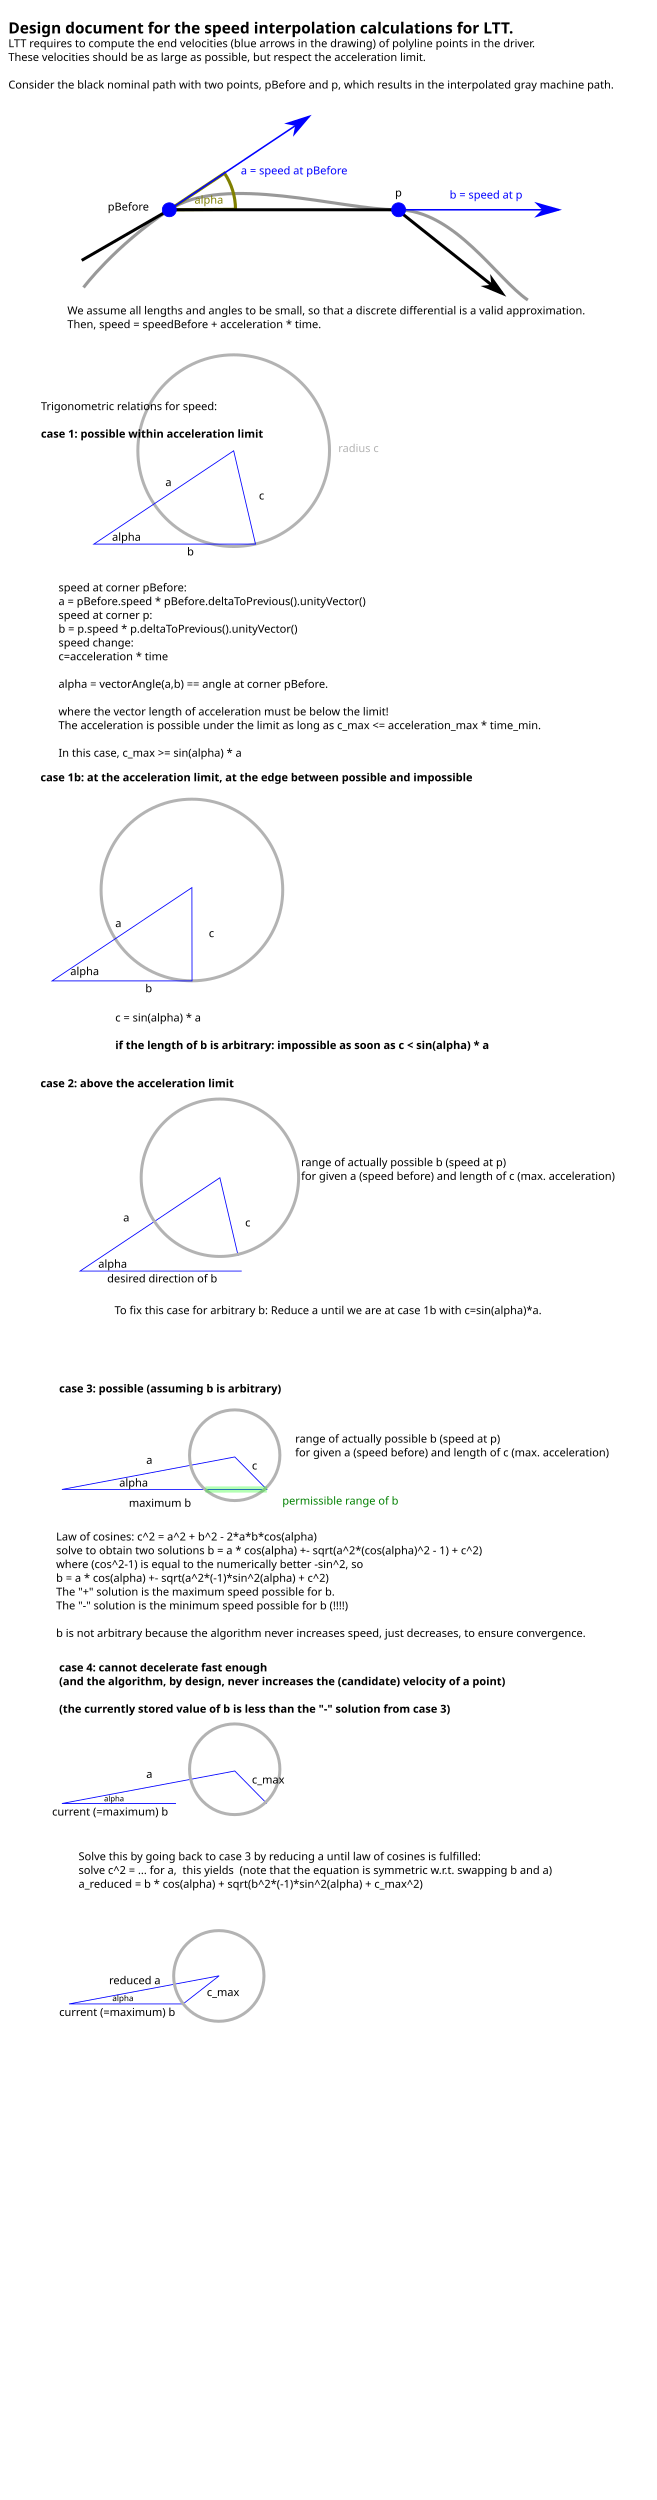
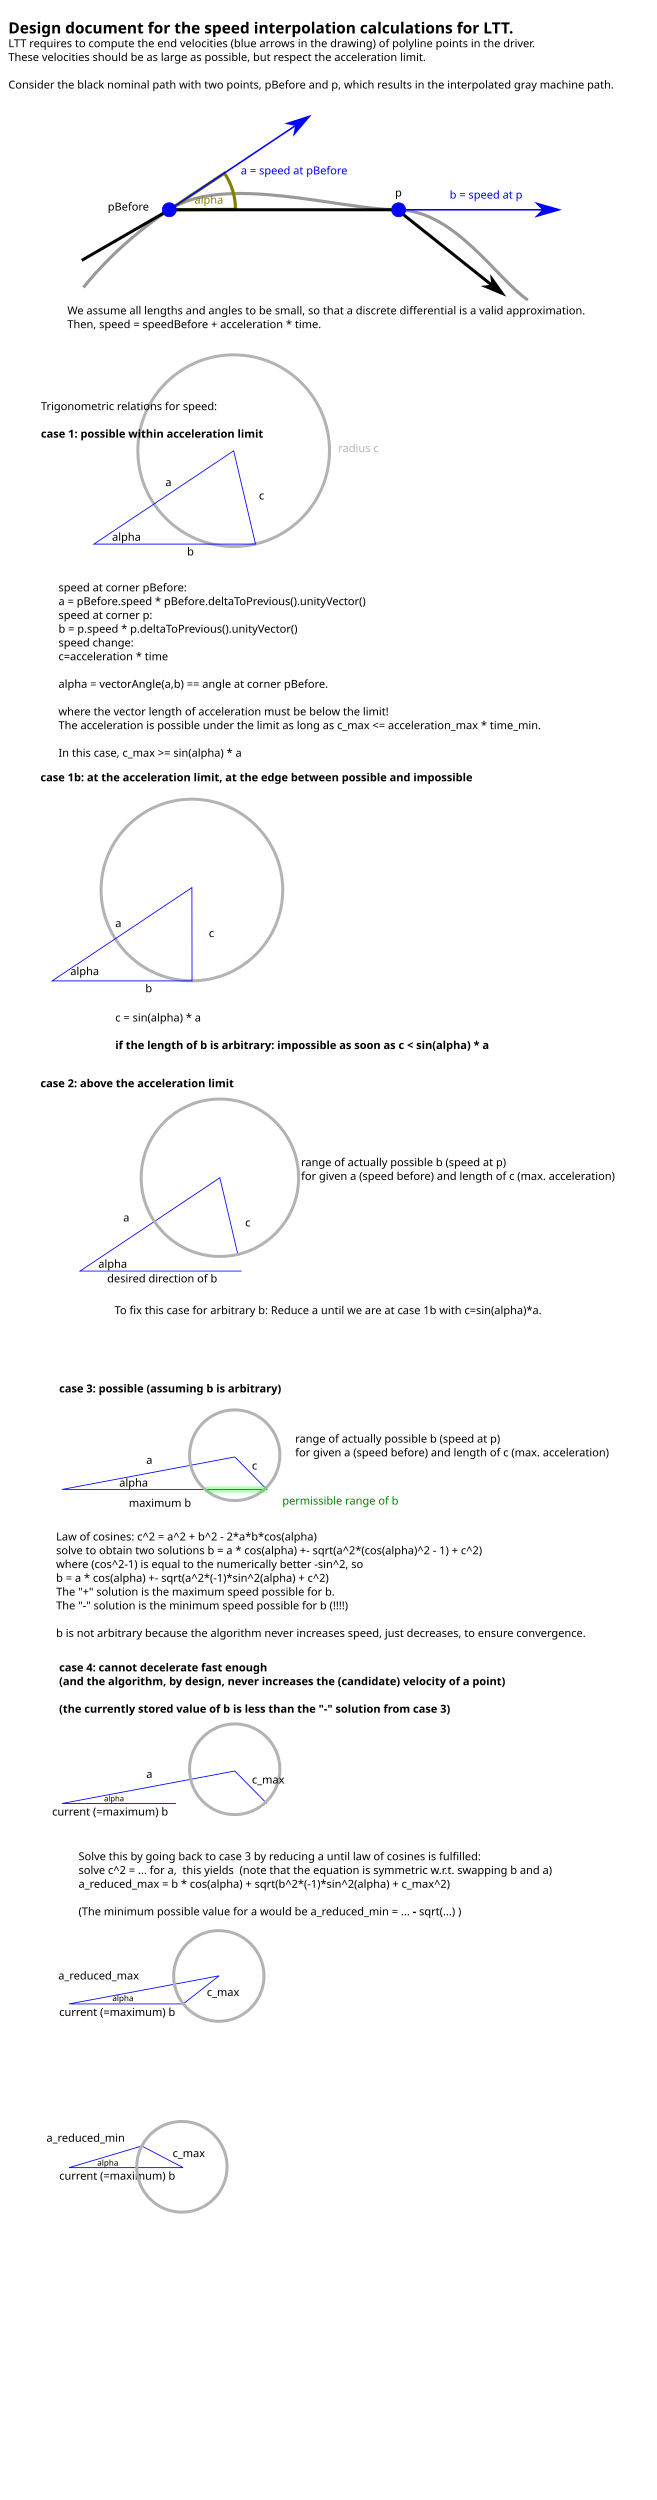
<svg xmlns="http://www.w3.org/2000/svg" width="210mm" height="800mm" viewBox="0 0 210 800" version="1.1" id="svg1379">
  <defs id="defs1373">
    <marker orient="auto" refY="0" refX="0" id="Arrow1Mend" style="overflow:visible">
      <path id="path2102" d="M 0,0 5,-5 -12.5,0 5,5 Z" style="fill:#000000;fill-opacity:1;fill-rule:evenodd;stroke:#000000;stroke-width:1pt;stroke-opacity:1" transform="matrix(-0.4,0,0,-0.4,-4,0)" />
    </marker>
    <marker orient="auto" refY="0" refX="0" id="marker2438" style="overflow:visible">
      <path id="path2436" d="M 0,0 5,-5 -12.5,0 5,5 Z" style="fill:#000000;fill-opacity:1;fill-rule:evenodd;stroke:#000000;stroke-width:1pt;stroke-opacity:1" transform="matrix(-0.8,0,0,-0.8,-10,0)" />
    </marker>
    <marker style="overflow:visible" id="marker2383" refX="0" refY="0" orient="auto">
      <path transform="matrix(-0.8,0,0,-0.8,-10,0)" style="fill:#0000ff;fill-opacity:1;fill-rule:evenodd;stroke:#0000ff;stroke-width:1pt;stroke-opacity:1" d="M 0,0 5,-5 -12.5,0 5,5 Z" id="path2381" />
    </marker>
    <marker orient="auto" refY="0" refX="0" id="Arrow1Lend" style="overflow:visible">
      <path id="path2096" d="M 0,0 5,-5 -12.5,0 5,5 Z" style="fill:#0000ff;fill-opacity:1;fill-rule:evenodd;stroke:#0000ff;stroke-width:1pt;stroke-opacity:1" transform="matrix(-0.8,0,0,-0.8,-10,0)" />
    </marker>
  </defs>
  <g id="layer1" transform="translate(0,503)">
    <path style="fill:none;fill-rule:evenodd;stroke:#999999;stroke-width:1;stroke-linecap:butt;stroke-linejoin:miter;stroke-opacity:1" d="m 26.727,-410.997 c 0,0 9.794,-13.161 27.453,-24.874 17.659,-11.713 54.686,-0.018 72.951,0 18.264,0.018 31.895,22.201 41.784,28.883" id="path169" />
    <path style="color:#000000;display:inline;overflow:visible;visibility:visible;opacity:1;vector-effect:none;fill:none;fill-opacity:1;fill-rule:nonzero;stroke:#808000;stroke-width:1;stroke-linecap:butt;stroke-linejoin:miter;stroke-miterlimit:4;stroke-dasharray:none;stroke-dashoffset:0;stroke-opacity:1;marker:none;enable-background:accumulate" id="path621" d="m 71.838,-447.584 a 21.19,21.19 0 0 1 3.531,11.563 l -21.19,0.15 z" />
    <circle style="color:#000000;display:inline;overflow:visible;visibility:visible;opacity:1;vector-effect:none;fill:none;fill-opacity:1;fill-rule:nonzero;stroke:#b3b3b3;stroke-width:0.965;stroke-linecap:butt;stroke-linejoin:miter;stroke-miterlimit:4;stroke-dasharray:none;stroke-dashoffset:0;stroke-opacity:1;marker:none;enable-background:accumulate" id="circle2733" r="30.666" cy="-358.785" cx="74.777" />
    <circle cx="61.408" cy="-218.201" r="29.063" id="circle2731" style="color:#000000;display:inline;overflow:visible;visibility:visible;opacity:1;vector-effect:none;fill:none;fill-opacity:1;fill-rule:nonzero;stroke:#b3b3b3;stroke-width:0.965;stroke-linecap:butt;stroke-linejoin:miter;stroke-miterlimit:4;stroke-dasharray:none;stroke-dashoffset:0;stroke-opacity:1;marker:none;enable-background:accumulate" />
    <path style="fill:none;fill-rule:evenodd;stroke:#0000ff;stroke-width:0.265px;stroke-linecap:butt;stroke-linejoin:miter;stroke-opacity:1" d="m 30.03,-328.892 h 51.733 l -6.991,-29.857 z" id="path1385" />
    <text xml:space="preserve" style="font-style:normal;font-variant:normal;font-weight:normal;font-stretch:normal;font-size:3.528px;line-height:125%;font-family:Sans;-inkscape-font-specification:Sans;text-align:start;letter-spacing:0px;word-spacing:0px;text-anchor:start;fill:#000000;fill-opacity:1;stroke:none;stroke-width:0.265px;stroke-linecap:butt;stroke-linejoin:miter;stroke-opacity:1" x="18.709" y="-313.766" id="text1411">
      <tspan id="tspan1409" x="18.709" y="-313.766" style="stroke-width:0.265px">speed at corner pBefore:</tspan>
      <tspan x="18.709" y="-309.356" style="stroke-width:0.265px" id="tspan1415">a = pBefore.speed * pBefore.deltaToPrevious().unityVector()</tspan>
      <tspan x="18.709" y="-304.946" style="stroke-width:0.265px" id="tspan1417">speed at corner p:</tspan>
      <tspan x="18.709" y="-300.536" style="stroke-width:0.265px" id="tspan1413">b = p.speed * p.deltaToPrevious().unityVector()</tspan>
      <tspan x="18.709" y="-296.127" style="stroke-width:0.265px" id="tspan1419">speed change:</tspan>
      <tspan x="18.709" y="-291.717" style="stroke-width:0.265px" id="tspan1421">c=acceleration * time </tspan>
      <tspan x="18.709" y="-287.307" style="stroke-width:0.265px" id="tspan599" />
      <tspan x="18.709" y="-282.898" style="stroke-width:0.265px" id="tspan601">alpha = vectorAngle(a,b) == angle at corner pBefore.</tspan>
      <tspan x="18.709" y="-278.488" style="stroke-width:0.265px" id="tspan2558" />
      <tspan x="18.709" y="-274.078" style="stroke-width:0.265px" id="tspan1494">where the vector length of acceleration must be below the limit!</tspan>
      <tspan x="18.709" y="-269.668" style="stroke-width:0.265px" id="tspan2741">The acceleration is possible under the limit as long as c_max &lt;= acceleration_max * time_min.</tspan>
      <tspan x="18.709" y="-265.259" style="stroke-width:0.265px" id="tspan1496" />
      <tspan x="18.709" y="-260.849" style="stroke-width:0.265px" id="tspan1498">In this case, c_max &gt;= sin(alpha) * a</tspan>
    </text>
    <text xml:space="preserve" style="font-style:normal;font-variant:normal;font-weight:normal;font-stretch:normal;font-size:3.528px;line-height:125%;font-family:Sans;-inkscape-font-specification:Sans;text-align:start;letter-spacing:0px;word-spacing:0px;text-anchor:start;fill:#000000;fill-opacity:1;stroke:none;stroke-width:0.265px;stroke-linecap:butt;stroke-linejoin:miter;stroke-opacity:1" x="52.919" y="-347.442" id="text1425">
      <tspan id="tspan1423" x="52.919" y="-347.442" style="stroke-width:0.265px">a</tspan>
    </text>
    <text xml:space="preserve" style="font-style:normal;font-variant:normal;font-weight:normal;font-stretch:normal;font-size:3.528px;line-height:125%;font-family:Sans;-inkscape-font-specification:Sans;text-align:start;letter-spacing:0px;word-spacing:0px;text-anchor:start;fill:#000000;fill-opacity:1;stroke:none;stroke-width:0.265px;stroke-linecap:butt;stroke-linejoin:miter;stroke-opacity:1" x="82.854" y="-343.165" id="text1429">
      <tspan id="tspan1427" x="82.854" y="-343.165" style="stroke-width:0.265px">c</tspan>
    </text>
    <text xml:space="preserve" style="font-style:normal;font-variant:normal;font-weight:normal;font-stretch:normal;font-size:3.528px;line-height:125%;font-family:Sans;-inkscape-font-specification:Sans;text-align:start;letter-spacing:0px;word-spacing:0px;text-anchor:start;fill:#000000;fill-opacity:1;stroke:none;stroke-width:0.265px;stroke-linecap:butt;stroke-linejoin:miter;stroke-opacity:1" x="59.868" y="-325.258" id="text1433">
      <tspan id="tspan1431" x="59.868" y="-325.258" style="stroke-width:0.265px">b</tspan>
    </text>
    <text xml:space="preserve" style="font-style:normal;font-variant:normal;font-weight:normal;font-stretch:normal;font-size:3.528px;line-height:125%;font-family:Sans;-inkscape-font-specification:Sans;text-align:start;letter-spacing:0px;word-spacing:0px;text-anchor:start;fill:#000000;fill-opacity:1;stroke:none;stroke-width:0.265px;stroke-linecap:butt;stroke-linejoin:miter;stroke-opacity:1" x="13.096" y="-371.763" id="text1437">
      <tspan id="tspan1435" x="13.096" y="-371.763" style="stroke-width:0.265px">Trigonometric relations for speed:</tspan>
      <tspan x="13.096" y="-367.353" style="stroke-width:0.265px" id="tspan2554" />
      <tspan x="13.096" y="-362.944" style="font-style:normal;font-variant:normal;font-weight:bold;font-stretch:normal;font-family:Sans;-inkscape-font-specification:'Sans Bold';stroke-width:0.265px" id="tspan1439">case 1: possible within acceleration limit</tspan>
    </text>
    <path id="path1441" d="m 16.666,-189.11 h 44.784 l -0.042,-29.857 z" style="fill:none;fill-rule:evenodd;stroke:#0000ff;stroke-width:0.265px;stroke-linecap:butt;stroke-linejoin:miter;stroke-opacity:1" />
    <text id="text1445" y="-206.323" x="36.883" style="font-style:normal;font-variant:normal;font-weight:normal;font-stretch:normal;font-size:3.528px;line-height:125%;font-family:Sans;-inkscape-font-specification:Sans;text-align:start;letter-spacing:0px;word-spacing:0px;text-anchor:start;fill:#000000;fill-opacity:1;stroke:none;stroke-width:0.265px;stroke-linecap:butt;stroke-linejoin:miter;stroke-opacity:1" xml:space="preserve">
      <tspan style="stroke-width:0.265px" y="-206.323" x="36.883" id="tspan1443">a</tspan>
    </text>
    <text id="text1449" y="-203.116" x="66.817" style="font-style:normal;font-variant:normal;font-weight:normal;font-stretch:normal;font-size:3.528px;line-height:125%;font-family:Sans;-inkscape-font-specification:Sans;text-align:start;letter-spacing:0px;word-spacing:0px;text-anchor:start;fill:#000000;fill-opacity:1;stroke:none;stroke-width:0.265px;stroke-linecap:butt;stroke-linejoin:miter;stroke-opacity:1" xml:space="preserve">
      <tspan style="stroke-width:0.265px" y="-203.116" x="66.817" id="tspan1447">c</tspan>
    </text>
    <text id="text1453" y="-185.476" x="46.505" style="font-style:normal;font-variant:normal;font-weight:normal;font-stretch:normal;font-size:3.528px;line-height:125%;font-family:Sans;-inkscape-font-specification:Sans;text-align:start;letter-spacing:0px;word-spacing:0px;text-anchor:start;fill:#000000;fill-opacity:1;stroke:none;stroke-width:0.265px;stroke-linecap:butt;stroke-linejoin:miter;stroke-opacity:1" xml:space="preserve">
      <tspan style="stroke-width:0.265px" y="-185.476" x="46.505" id="tspan1451">b</tspan>
    </text>
    <text xml:space="preserve" style="font-style:normal;font-variant:normal;font-weight:normal;font-stretch:normal;font-size:3.528px;line-height:125%;font-family:Sans;-inkscape-font-specification:Sans;text-align:start;letter-spacing:0px;word-spacing:0px;text-anchor:start;fill:#000000;fill-opacity:1;stroke:none;stroke-width:0.265px;stroke-linecap:butt;stroke-linejoin:miter;stroke-opacity:1" x="12.944" y="-252.991" id="text1437-4">
      <tspan x="12.944" y="-252.991" style="font-style:normal;font-variant:normal;font-weight:bold;font-stretch:normal;font-family:Sans;-inkscape-font-specification:'Sans Bold';stroke-width:0.265px" id="tspan1439-3">case 1b: at the acceleration limit, at the edge between possible and impossible</tspan>
    </text>
    <text xml:space="preserve" style="font-style:normal;font-variant:normal;font-weight:normal;font-stretch:normal;font-size:3.528px;line-height:125%;font-family:Sans;-inkscape-font-specification:Sans;text-align:start;letter-spacing:0px;word-spacing:0px;text-anchor:start;fill:#000000;fill-opacity:1;stroke:none;stroke-width:0.265px;stroke-linecap:butt;stroke-linejoin:miter;stroke-opacity:1" x="35.851" y="-329.951" id="text1478">
      <tspan id="tspan1476" x="35.851" y="-329.951" style="stroke-width:0.265px">alpha</tspan>
    </text>
    <text id="text1482" y="-190.97" x="22.487" style="font-style:normal;font-variant:normal;font-weight:normal;font-stretch:normal;font-size:3.528px;line-height:125%;font-family:Sans;-inkscape-font-specification:Sans;text-align:start;letter-spacing:0px;word-spacing:0px;text-anchor:start;fill:#000000;fill-opacity:1;stroke:none;stroke-width:0.265px;stroke-linecap:butt;stroke-linejoin:miter;stroke-opacity:1" xml:space="preserve">
      <tspan style="stroke-width:0.265px" y="-190.97" x="22.487" id="tspan1480">alpha</tspan>
    </text>
    <text xml:space="preserve" style="font-style:normal;font-variant:normal;font-weight:normal;font-stretch:normal;font-size:3.528px;line-height:125%;font-family:Sans;-inkscape-font-specification:Sans;text-align:start;letter-spacing:0px;word-spacing:0px;text-anchor:start;fill:#000000;fill-opacity:1;stroke:none;stroke-width:0.265px;stroke-linecap:butt;stroke-linejoin:miter;stroke-opacity:1" x="36.883" y="-176.122" id="text1488">
      <tspan id="tspan1486" x="36.883" y="-176.122" style="stroke-width:0.265px">c = sin(alpha) * a</tspan>
      <tspan x="36.883" y="-171.712" style="stroke-width:0.265px" id="tspan1490" />
      <tspan x="36.883" y="-167.302" style="font-style:normal;font-variant:normal;font-weight:bold;font-stretch:normal;font-family:Sans;-inkscape-font-specification:'Sans Bold';stroke-width:0.265px" id="tspan2587">if the length of b is arbitrary: impossible as soon as c &lt; sin(alpha) * a</tspan>
    </text>
    <path style="fill:none;fill-rule:evenodd;stroke:#0000ff;stroke-width:0.5;stroke-linecap:butt;stroke-linejoin:miter;stroke-opacity:1;marker-end:url(#Arrow1Lend)" d="m 54.18,-435.871 44.742,-29.857" id="path1385-9" />
    <text xml:space="preserve" style="font-style:normal;font-variant:normal;font-weight:normal;font-stretch:normal;font-size:3.528px;line-height:125%;font-family:Sans;-inkscape-font-specification:Sans;text-align:start;letter-spacing:0px;word-spacing:0px;text-anchor:start;fill:#0000ff;fill-opacity:1;stroke:none;stroke-width:0.265px;stroke-linecap:butt;stroke-linejoin:miter;stroke-opacity:1" x="77.069" y="-447.204" id="text1425-7">
      <tspan id="tspan1423-2" x="77.069" y="-447.204" style="fill:#0000ff;stroke-width:0.265px">a = speed at pBefore</tspan>
    </text>
    <path style="fill:none;fill-rule:evenodd;stroke:#000000;stroke-width:0.965;stroke-linecap:butt;stroke-linejoin:miter;stroke-miterlimit:4;stroke-dasharray:none;stroke-opacity:1;marker-end:url(#Arrow1Mend)" d="m 26.144,-419.685 28.036,-16.186 h 72.951 l 33.409,26.629" id="path1539" />
    <text xml:space="preserve" style="font-style:normal;font-variant:normal;font-weight:normal;font-stretch:normal;font-size:3.528px;line-height:125%;font-family:Sans;-inkscape-font-specification:Sans;text-align:start;letter-spacing:0px;word-spacing:0px;text-anchor:start;fill:#000000;fill-opacity:1;stroke:none;stroke-width:0.265px;stroke-linecap:butt;stroke-linejoin:miter;stroke-opacity:1" x="34.475" y="-435.629" id="text1543">
      <tspan id="tspan1541" x="34.475" y="-435.629" style="stroke-width:0.265px">pBefore</tspan>
    </text>
    <path id="path1545" d="M 127.13,-435.871 H 178.863" style="fill:none;fill-rule:evenodd;stroke:#0000ff;stroke-width:0.5;stroke-linecap:butt;stroke-linejoin:miter;stroke-miterlimit:4;stroke-dasharray:none;stroke-opacity:1;marker-end:url(#marker2383)" />
    <text id="text2423" y="-439.453" x="143.887" style="font-style:normal;font-variant:normal;font-weight:normal;font-stretch:normal;font-size:3.528px;line-height:125%;font-family:Sans;-inkscape-font-specification:Sans;text-align:start;letter-spacing:0px;word-spacing:0px;text-anchor:start;fill:#0000ff;fill-opacity:1;stroke:none;stroke-width:0.265px;stroke-linecap:butt;stroke-linejoin:miter;stroke-opacity:1" xml:space="preserve">
      <tspan style="fill:#0000ff;stroke-width:0.265px" y="-439.453" x="143.887" id="tspan2421">b = speed at p</tspan>
    </text>
    <text xml:space="preserve" style="font-style:normal;font-variant:normal;font-weight:normal;font-stretch:normal;font-size:3.528px;line-height:125%;font-family:Sans;-inkscape-font-specification:Sans;text-align:start;letter-spacing:0px;word-spacing:0px;text-anchor:start;fill:#000000;fill-opacity:1;stroke:none;stroke-width:0.265px;stroke-linecap:butt;stroke-linejoin:miter;stroke-opacity:1" x="126.418" y="-440.12" id="text2427">
      <tspan id="tspan2425" x="126.418" y="-440.12" style="stroke-width:0.265px">p</tspan>
    </text>
    <circle style="color:#000000;display:inline;overflow:visible;visibility:visible;opacity:1;vector-effect:none;fill:#0000ff;fill-opacity:1;fill-rule:nonzero;stroke:#0000ff;stroke-width:0.265;stroke-linecap:butt;stroke-linejoin:miter;stroke-miterlimit:4;stroke-dasharray:none;stroke-dashoffset:0;stroke-opacity:1;marker:none;enable-background:accumulate" id="path2432" cx="54.18" cy="-435.871" r="2.233" />
    <circle r="2.233" cy="-435.871" cx="127.545" id="circle2434" style="color:#000000;display:inline;overflow:visible;visibility:visible;opacity:1;vector-effect:none;fill:#0000ff;fill-opacity:1;fill-rule:nonzero;stroke:#0000ff;stroke-width:0.265;stroke-linecap:butt;stroke-linejoin:miter;stroke-miterlimit:4;stroke-dasharray:none;stroke-dashoffset:0;stroke-opacity:1;marker:none;enable-background:accumulate" />
    <text xml:space="preserve" style="font-style:normal;font-variant:normal;font-weight:normal;font-stretch:normal;font-size:3.528px;line-height:125%;font-family:Sans;-inkscape-font-specification:Sans;text-align:start;letter-spacing:0px;word-spacing:0px;text-anchor:start;fill:#000000;fill-opacity:1;stroke:none;stroke-width:0.265px;stroke-linecap:butt;stroke-linejoin:miter;stroke-opacity:1" x="2.673" y="-492.302" id="text2552">
      <tspan id="tspan2550" x="2.673" y="-492.302" style="stroke-width:0.265px;-inkscape-font-specification:'Sans, Bold';font-family:Sans;font-weight:bold;font-style:normal;font-stretch:normal;font-variant:normal;font-size:4.939px;text-anchor:start;text-align:start;writing-mode:lr;font-variant-ligatures:normal;font-variant-caps:normal;font-variant-numeric:normal;font-feature-settings:normal">Design document for the speed interpolation calculations for LTT.</tspan>
      <tspan x="2.673" y="-487.892" style="stroke-width:0.265px" id="tspan2755">LTT requires to compute the end velocities (blue arrows in the drawing) of polyline points in the driver.</tspan>
      <tspan x="2.673" y="-483.482" style="stroke-width:0.265px" id="tspan2759">These velocities should be as large as possible, but respect the acceleration limit.</tspan>
      <tspan x="2.673" y="-479.072" style="stroke-width:0.265px" id="tspan2751" />
      <tspan x="2.673" y="-474.663" style="stroke-width:0.265px" id="tspan2749">Consider the black nominal path with two points, pBefore and p, which results in the interpolated gray machine path.</tspan>
    </text>
    <text xml:space="preserve" style="font-style:normal;font-variant:normal;font-weight:normal;font-stretch:normal;font-size:3.528px;line-height:125%;font-family:Sans;-inkscape-font-specification:Sans;text-align:start;letter-spacing:0px;word-spacing:0px;text-anchor:start;fill:#000000;fill-opacity:1;stroke:none;stroke-width:0.265px;stroke-linecap:butt;stroke-linejoin:miter;stroke-opacity:1" x="21.545" y="-402.408" id="text2583">
      <tspan id="tspan2581" x="21.545" y="-402.408" style="stroke-width:0.265px">We assume all lengths and angles to be small, so that a discrete differential is a valid approximation.</tspan>
      <tspan x="21.545" y="-397.998" style="stroke-width:0.265px" id="tspan2585">Then, speed = speedBefore + acceleration * time.</tspan>
    </text>
    <text id="text2593" y="-155.095" x="12.944" style="font-style:normal;font-variant:normal;font-weight:normal;font-stretch:normal;font-size:3.528px;line-height:125%;font-family:Sans;-inkscape-font-specification:Sans;text-align:start;letter-spacing:0px;word-spacing:0px;text-anchor:start;fill:#000000;fill-opacity:1;stroke:none;stroke-width:0.265px;stroke-linecap:butt;stroke-linejoin:miter;stroke-opacity:1" xml:space="preserve">
      <tspan id="tspan2591" style="font-style:normal;font-variant:normal;font-weight:bold;font-stretch:normal;font-family:Sans;-inkscape-font-specification:'Sans Bold';stroke-width:0.265px" y="-155.095" x="12.944">case 2: above the acceleration limit</tspan>
    </text>
    <path id="path2597" d="m 76.218,-101.109 -5.857,-25.012 -44.742,29.857 h 51.733" style="fill:none;fill-rule:evenodd;stroke:#0000ff;stroke-width:0.265px;stroke-linecap:butt;stroke-linejoin:miter;stroke-opacity:1" />
    <text id="text2601" y="-112.141" x="39.422" style="font-style:normal;font-variant:normal;font-weight:normal;font-stretch:normal;font-size:3.528px;line-height:125%;font-family:Sans;-inkscape-font-specification:Sans;text-align:start;letter-spacing:0px;word-spacing:0px;text-anchor:start;fill:#000000;fill-opacity:1;stroke:none;stroke-width:0.265px;stroke-linecap:butt;stroke-linejoin:miter;stroke-opacity:1" xml:space="preserve">
      <tspan style="stroke-width:0.265px" y="-112.141" x="39.422" id="tspan2599">a</tspan>
    </text>
    <text id="text2605" y="-110.537" x="78.444" style="font-style:normal;font-variant:normal;font-weight:normal;font-stretch:normal;font-size:3.528px;line-height:125%;font-family:Sans;-inkscape-font-specification:Sans;text-align:start;letter-spacing:0px;word-spacing:0px;text-anchor:start;fill:#000000;fill-opacity:1;stroke:none;stroke-width:0.265px;stroke-linecap:butt;stroke-linejoin:miter;stroke-opacity:1" xml:space="preserve">
      <tspan style="stroke-width:0.265px" y="-110.537" x="78.444" id="tspan2603">c</tspan>
    </text>
    <text id="text2609" y="-92.63" x="34.292" style="font-style:normal;font-variant:normal;font-weight:normal;font-stretch:normal;font-size:3.528px;line-height:125%;font-family:Sans;-inkscape-font-specification:Sans;text-align:start;letter-spacing:0px;word-spacing:0px;text-anchor:start;fill:#000000;fill-opacity:1;stroke:none;stroke-width:0.265px;stroke-linecap:butt;stroke-linejoin:miter;stroke-opacity:1" xml:space="preserve">
      <tspan style="stroke-width:0.265px" y="-92.63" x="34.292" id="tspan2607">desired direction of b</tspan>
    </text>
    <text id="text2613" y="-97.322" x="31.441" style="font-style:normal;font-variant:normal;font-weight:normal;font-stretch:normal;font-size:3.528px;line-height:125%;font-family:Sans;-inkscape-font-specification:Sans;text-align:start;letter-spacing:0px;word-spacing:0px;text-anchor:start;fill:#000000;fill-opacity:1;stroke:none;stroke-width:0.265px;stroke-linecap:butt;stroke-linejoin:miter;stroke-opacity:1" xml:space="preserve">
      <tspan style="stroke-width:0.265px" y="-97.322" x="31.441" id="tspan2611">alpha</tspan>
    </text>
    <circle style="color:#000000;display:inline;overflow:visible;visibility:visible;opacity:1;vector-effect:none;fill:none;fill-opacity:1;fill-rule:nonzero;stroke:#b3b3b3;stroke-width:0.965;stroke-linecap:butt;stroke-linejoin:miter;stroke-miterlimit:4;stroke-dasharray:none;stroke-dashoffset:0;stroke-opacity:1;marker:none;enable-background:accumulate" id="path2615" r="25.187" cy="-126.121" cx="70.362" />
    <text xml:space="preserve" style="font-style:normal;font-variant:normal;font-weight:normal;font-stretch:normal;font-size:3.528px;line-height:125%;font-family:Sans;-inkscape-font-specification:Sans;text-align:start;letter-spacing:0px;word-spacing:0px;text-anchor:start;fill:#000000;fill-opacity:1;stroke:none;stroke-width:0.265px;stroke-linecap:butt;stroke-linejoin:miter;stroke-opacity:1" x="96.351" y="-129.829" id="text2619">
      <tspan id="tspan2617" x="96.351" y="-129.829" style="stroke-width:0.265px">range of actually possible b (speed at p)</tspan>
      <tspan x="96.351" y="-125.42" style="stroke-width:0.265px" id="tspan2621">for given a (speed before) and length of c (max. acceleration)</tspan>
    </text>
    <text xml:space="preserve" style="font-style:normal;font-variant:normal;font-weight:normal;font-stretch:normal;font-size:3.528px;line-height:125%;font-family:Sans;-inkscape-font-specification:Sans;text-align:start;letter-spacing:0px;word-spacing:0px;text-anchor:start;fill:#000000;fill-opacity:1;stroke:none;stroke-width:0.265px;stroke-linecap:butt;stroke-linejoin:miter;stroke-opacity:1" x="36.664" y="-82.479" id="text2625">
      <tspan id="tspan2623" x="36.664" y="-82.479" style="stroke-width:0.265px">To fix this case for arbitrary b: Reduce a until we are at case 1b with c=sin(alpha)*a.</tspan>
    </text>
    <text id="text2593-7" y="-57.421" x="18.921" style="font-style:normal;font-variant:normal;font-weight:normal;font-stretch:normal;font-size:3.528px;line-height:125%;font-family:Sans;-inkscape-font-specification:Sans;text-align:start;letter-spacing:0px;word-spacing:0px;text-anchor:start;fill:#000000;fill-opacity:1;stroke:none;stroke-width:0.265px;stroke-linecap:butt;stroke-linejoin:miter;stroke-opacity:1" xml:space="preserve">
      <tspan id="tspan2591-6" style="font-style:normal;font-variant:normal;font-weight:bold;font-stretch:normal;font-family:Sans;-inkscape-font-specification:'Sans Bold';stroke-width:0.265px" y="-57.421" x="18.921">case 3: possible (assuming b is arbitrary)</tspan>
    </text>
    <path style="fill:none;fill-rule:evenodd;stroke:#0000ff;stroke-width:0.265px;stroke-linecap:butt;stroke-linejoin:miter;stroke-opacity:1" d="M 75.135,-36.777 19.811,-26.375 H 85.371 Z" id="path2649" />
    <text xml:space="preserve" style="font-style:normal;font-variant:normal;font-weight:normal;font-stretch:normal;font-size:3.528px;line-height:125%;font-family:Sans;-inkscape-font-specification:Sans;text-align:start;letter-spacing:0px;word-spacing:0px;text-anchor:start;fill:#000000;fill-opacity:1;stroke:none;stroke-width:0.265px;stroke-linecap:butt;stroke-linejoin:miter;stroke-opacity:1" x="46.793" y="-34.556" id="text2653">
      <tspan id="tspan2651" x="46.793" y="-34.556" style="stroke-width:0.265px">a</tspan>
    </text>
    <text xml:space="preserve" style="font-style:normal;font-variant:normal;font-weight:normal;font-stretch:normal;font-size:3.528px;line-height:125%;font-family:Sans;-inkscape-font-specification:Sans;text-align:start;letter-spacing:0px;word-spacing:0px;text-anchor:start;fill:#000000;fill-opacity:1;stroke:none;stroke-width:0.265px;stroke-linecap:butt;stroke-linejoin:miter;stroke-opacity:1" x="80.617" y="-32.763" id="text2657">
      <tspan id="tspan2655" x="80.617" y="-32.763" style="stroke-width:0.265px">c</tspan>
    </text>
    <text xml:space="preserve" style="font-style:normal;font-variant:normal;font-weight:normal;font-stretch:normal;font-size:3.528px;line-height:125%;font-family:Sans;-inkscape-font-specification:Sans;text-align:start;letter-spacing:0px;word-spacing:0px;text-anchor:start;fill:#000000;fill-opacity:1;stroke:none;stroke-width:0.265px;stroke-linecap:butt;stroke-linejoin:miter;stroke-opacity:1" x="41.241" y="-20.817" id="text2661">
      <tspan id="tspan2659" x="41.241" y="-20.817" style="stroke-width:0.265px">maximum b</tspan>
    </text>
    <text xml:space="preserve" style="font-style:normal;font-variant:normal;font-weight:normal;font-stretch:normal;font-size:3.528px;line-height:125%;font-family:Sans;-inkscape-font-specification:Sans;text-align:start;letter-spacing:0px;word-spacing:0px;text-anchor:start;fill:#000000;fill-opacity:1;stroke:none;stroke-width:0.265px;stroke-linecap:butt;stroke-linejoin:miter;stroke-opacity:1" x="38.15" y="-27.297" id="text2665">
      <tspan id="tspan2663" x="38.15" y="-27.297" style="stroke-width:0.265px">alpha</tspan>
    </text>
    <ellipse cx="75.106" cy="-37.329" id="circle2667" style="color:#000000;display:inline;overflow:visible;visibility:visible;opacity:1;vector-effect:none;fill:none;fill-opacity:1;fill-rule:nonzero;stroke:#b3b3b3;stroke-width:0.965;stroke-linecap:butt;stroke-linejoin:miter;stroke-miterlimit:4;stroke-dasharray:none;stroke-dashoffset:0;stroke-opacity:1;marker:none;enable-background:accumulate" rx="14.452" ry="14.509" />
    <text id="text2673" y="-41.378" x="94.461" style="font-style:normal;font-variant:normal;font-weight:normal;font-stretch:normal;font-size:3.528px;line-height:125%;font-family:Sans;-inkscape-font-specification:Sans;text-align:start;letter-spacing:0px;word-spacing:0px;text-anchor:start;fill:#000000;fill-opacity:1;stroke:none;stroke-width:0.265px;stroke-linecap:butt;stroke-linejoin:miter;stroke-opacity:1" xml:space="preserve">
      <tspan style="stroke-width:0.265px" y="-41.378" x="94.461" id="tspan2669">range of actually possible b (speed at p)</tspan>
      <tspan id="tspan2671" style="stroke-width:0.265px" y="-36.968" x="94.461">for given a (speed before) and length of c (max. acceleration)</tspan>
    </text>
    <text id="text2677" y="-10.049" x="17.955" style="font-style:normal;font-variant:normal;font-weight:normal;font-stretch:normal;font-size:3.528px;line-height:125%;font-family:Sans;-inkscape-font-specification:Sans;text-align:start;letter-spacing:0px;word-spacing:0px;text-anchor:start;fill:#000000;fill-opacity:1;stroke:none;stroke-width:0.265px;stroke-linecap:butt;stroke-linejoin:miter;stroke-opacity:1" xml:space="preserve">
      <tspan style="stroke-width:0.265px" y="-10.049" x="17.955" id="tspan2675">Law of cosines: c^2 = a^2 + b^2 - 2*a*b*cos(alpha)</tspan>
      <tspan style="stroke-width:0.265px" y="-5.639" x="17.955" id="tspan2681">solve to obtain two solutions b = a * cos(alpha) +- sqrt(a^2*(cos(alpha)^2 - 1) + c^2)</tspan>
      <tspan style="stroke-width:0.265px" y="-1.229" x="17.955" id="tspan2725">where (cos^2-1) is equal to the numerically better -sin^2, so</tspan>
      <tspan style="stroke-width:0.265px" y="3.18" x="17.955" id="tspan179">b = a * cos(alpha) +- sqrt(a^2*(-1)*sin^2(alpha) + c^2)</tspan>
      <tspan style="stroke-width:0.265px" y="7.59" x="17.955" id="tspan2685">The "+" solution is the maximum speed possible for b.</tspan>
      <tspan style="stroke-width:0.265px" y="12" x="17.955" id="tspan2689">The "-" solution is the minimum speed possible for b (!!!!)</tspan>
      <tspan style="stroke-width:0.265px" y="16.409" x="17.955" id="tspan2715" />
      <tspan style="stroke-width:0.265px" y="20.819" x="17.955" id="tspan2717">b is not arbitrary because the algorithm never increases speed, just decreases, to ensure convergence.</tspan>
      <tspan style="stroke-width:0.265px" y="25.229" x="17.955" id="tspan2687" />
    </text>
    <text xml:space="preserve" style="font-style:normal;font-variant:normal;font-weight:normal;font-stretch:normal;font-size:3.528px;line-height:125%;font-family:Sans;-inkscape-font-specification:Sans;text-align:start;letter-spacing:0px;word-spacing:0px;text-anchor:start;fill:#000000;fill-opacity:1;stroke:none;stroke-width:0.265px;stroke-linecap:butt;stroke-linejoin:miter;stroke-opacity:1" x="18.921" y="31.847" id="text2693">
      <tspan x="18.921" y="31.847" style="font-style:normal;font-variant:normal;font-weight:bold;font-stretch:normal;font-family:Sans;-inkscape-font-specification:'Sans Bold';stroke-width:0.265px" id="tspan2691">case 4: cannot decelerate fast enough</tspan>
      <tspan x="18.921" y="36.257" style="font-style:normal;font-variant:normal;font-weight:bold;font-stretch:normal;font-family:Sans;-inkscape-font-specification:'Sans Bold';stroke-width:0.265px" id="tspan2727">(and the algorithm, by design, never increases the (candidate) velocity of a point)</tspan>
      <tspan x="18.921" y="40.667" style="font-style:normal;font-variant:normal;font-weight:bold;font-stretch:normal;font-family:Sans;-inkscape-font-specification:'Sans Bold';stroke-width:0.265px" id="tspan2729" />
      <tspan x="18.921" y="45.077" style="font-style:normal;font-variant:normal;font-weight:bold;font-stretch:normal;font-family:Sans;-inkscape-font-specification:'Sans Bold';stroke-width:0.265px" id="tspan2719">(the currently stored value of b is less than the "-" solution from case 3)</tspan>
    </text>
    <path id="path2695" d="M 85.371,74.118 75.135,63.716 19.811,74.118 h 36.508" style="fill:none;fill-rule:evenodd;stroke:#0000ff;stroke-width:0.265px;stroke-linecap:butt;stroke-linejoin:miter;stroke-opacity:1" />
    <text id="text2699" y="65.938" x="46.793" style="font-style:normal;font-variant:normal;font-weight:normal;font-stretch:normal;font-size:3.528px;line-height:125%;font-family:Sans;-inkscape-font-specification:Sans;text-align:start;letter-spacing:0px;word-spacing:0px;text-anchor:start;fill:#000000;fill-opacity:1;stroke:none;stroke-width:0.265px;stroke-linecap:butt;stroke-linejoin:miter;stroke-opacity:1" xml:space="preserve">
      <tspan style="stroke-width:0.265px" y="65.938" x="46.793" id="tspan2697">a</tspan>
    </text>
    <text id="text2707" y="77.976" x="16.672" style="font-style:normal;font-variant:normal;font-weight:normal;font-stretch:normal;font-size:3.528px;line-height:125%;font-family:Sans;-inkscape-font-specification:Sans;text-align:start;letter-spacing:0px;word-spacing:0px;text-anchor:start;fill:#000000;fill-opacity:1;stroke:none;stroke-width:0.265px;stroke-linecap:butt;stroke-linejoin:miter;stroke-opacity:1" xml:space="preserve">
      <tspan style="stroke-width:0.265px" y="77.976" x="16.672" id="tspan2705">current (=maximum) b</tspan>
    </text>
    <text id="text2711" y="73.421" x="33.301" style="font-style:normal;font-variant:normal;font-weight:normal;font-stretch:normal;font-size:2.447px;line-height:125%;font-family:Sans;-inkscape-font-specification:Sans;text-align:start;letter-spacing:0px;word-spacing:0px;text-anchor:start;fill:#000000;fill-opacity:1;stroke:none;stroke-width:0.265px;stroke-linecap:butt;stroke-linejoin:miter;stroke-opacity:1" xml:space="preserve">
      <tspan style="stroke-width:0.265px" y="73.421" x="33.301" id="tspan2709">alpha</tspan>
    </text>
    <ellipse ry="14.509" rx="14.452" style="color:#000000;display:inline;overflow:visible;visibility:visible;opacity:1;vector-effect:none;fill:none;fill-opacity:1;fill-rule:nonzero;stroke:#b3b3b3;stroke-width:0.965;stroke-linecap:butt;stroke-linejoin:miter;stroke-miterlimit:4;stroke-dasharray:none;stroke-dashoffset:0;stroke-opacity:1;marker:none;enable-background:accumulate" id="ellipse2713" cy="63.164" cx="75.106" />
    <text xml:space="preserve" style="font-style:normal;font-variant:normal;font-weight:normal;font-stretch:normal;font-size:3.528px;line-height:125%;font-family:Sans;-inkscape-font-specification:Sans;text-align:start;letter-spacing:0px;word-spacing:0px;text-anchor:start;fill:#000000;fill-opacity:1;stroke:none;stroke-width:0.265px;stroke-linecap:butt;stroke-linejoin:miter;stroke-opacity:1" x="25.123" y="92.272" id="text2723">
      <tspan id="tspan2721" x="25.123" y="92.272" style="stroke-width:0.265px">Solve this by going back to case 3 by reducing a until law of cosines is fulfilled:</tspan>
      <tspan x="25.123" y="96.681" style="stroke-width:0.265px" id="tspan177">solve c^2 = ... for a,  this yields  (note that the equation is symmetric w.r.t. swapping b and a)</tspan>
-       <tspan x="25.123" y="101.091" style="stroke-width:0.265px" id="tspan181">a_reduced = b * cos(alpha) + sqrt(b^2*(-1)*sin^2(alpha) + c_max^2)</tspan>
-       <tspan x="25.123" y="105.501" style="stroke-width:0.265px" id="tspan175" />
+       <tspan x="25.123" y="101.091" style="stroke-width:0.265px" id="tspan181">a_reduced_max = b * cos(alpha) + sqrt(b^2*(-1)*sin^2(alpha) + c_max^2)</tspan>
+       <tspan x="25.123" y="105.501" style="stroke-width:0.265px" id="tspan182" />
+       <tspan x="25.123" y="109.91" style="stroke-width:0.265px" id="tspan184">(The minimum possible value for a would be a_reduced_min = ...<tspan style="-inkscape-font-specification:'Sans Bold';font-family:Sans;font-weight:bold;font-style:normal;font-stretch:normal;font-variant:normal" id="tspan186"> - </tspan>sqrt(...) )</tspan>
+       <tspan x="25.123" y="114.32" style="stroke-width:0.265px" id="tspan175" />
    </text>
    <text id="text2703" y="67.73" x="80.617" style="font-style:normal;font-variant:normal;font-weight:normal;font-stretch:normal;font-size:3.528px;line-height:125%;font-family:Sans;-inkscape-font-specification:Sans;text-align:start;letter-spacing:0px;word-spacing:0px;text-anchor:start;fill:#000000;fill-opacity:1;stroke:none;stroke-width:0.265px;stroke-linecap:butt;stroke-linejoin:miter;stroke-opacity:1" xml:space="preserve">
      <tspan style="stroke-width:0.265px" y="67.73" x="80.617" id="tspan2701">c_max</tspan>
    </text>
    <text xml:space="preserve" style="font-style:normal;font-variant:normal;font-weight:normal;font-stretch:normal;font-size:3.528px;line-height:125%;font-family:Sans;-inkscape-font-specification:Sans;text-align:start;letter-spacing:0px;word-spacing:0px;text-anchor:start;fill:#b3b3b3;fill-opacity:1;stroke:none;stroke-width:0.265px;stroke-linecap:butt;stroke-linejoin:miter;stroke-opacity:1" x="108.244" y="-358.345" id="text2737">
      <tspan id="tspan2735" x="108.244" y="-358.345" style="fill:#b3b3b3;stroke-width:0.265px">radius c</tspan>
    </text>
    <path style="opacity:0.3;fill:none;fill-rule:evenodd;stroke:#00ff00;stroke-width:2;stroke-linecap:butt;stroke-linejoin:miter;stroke-opacity:1" d="m 65.721,-26.349 19.65,-0.026" id="path2743" />
    <text xml:space="preserve" style="font-style:normal;font-variant:normal;font-weight:normal;font-stretch:normal;font-size:3.528px;line-height:125%;font-family:Sans;-inkscape-font-specification:Sans;text-align:start;letter-spacing:0px;word-spacing:0px;text-anchor:start;fill:#008000;fill-opacity:1;stroke:none;stroke-width:0.265px;stroke-linecap:butt;stroke-linejoin:miter;stroke-opacity:1" x="90.336" y="-21.53" id="text2747">
      <tspan id="tspan2745" x="90.336" y="-21.53" style="fill:#008000;stroke-width:0.265px">permissible range of b</tspan>
    </text>
    <text xml:space="preserve" style="font-style:normal;font-variant:normal;font-weight:normal;font-stretch:normal;font-size:3.528px;line-height:125%;font-family:Sans;-inkscape-font-specification:Sans;text-align:start;letter-spacing:0px;word-spacing:0px;text-anchor:start;fill:#808000;fill-opacity:1;stroke:none;stroke-width:0.265px;stroke-linecap:butt;stroke-linejoin:miter;stroke-opacity:1;" x="62.226" y="-437.825" id="text1478-3">
      <tspan id="tspan1476-6" x="62.226" y="-437.825" style="stroke-width:0.265px;fill:#808000;">alpha</tspan>
    </text>
    <path style="fill:none;fill-rule:evenodd;stroke:#0000ff;stroke-width:0.265px;stroke-linecap:butt;stroke-linejoin:miter;stroke-opacity:1" d="m 58.586,138.258 11.534,-8.999 -48.042,8.999 h 36.508" id="path155" />
-     <text xml:space="preserve" style="font-style:normal;font-variant:normal;font-weight:normal;font-stretch:normal;font-size:3.528px;line-height:125%;font-family:Sans;-inkscape-font-specification:Sans;text-align:start;letter-spacing:0px;word-spacing:0px;text-anchor:start;fill:#000000;fill-opacity:1;stroke:none;stroke-width:0.265px;stroke-linecap:butt;stroke-linejoin:miter;stroke-opacity:1" x="34.895" y="131.949" id="text159">
-       <tspan id="tspan157" x="34.895" y="131.949" style="stroke-width:0.265px">reduced a</tspan>
+     <text xml:space="preserve" style="font-style:normal;font-variant:normal;font-weight:normal;font-stretch:normal;font-size:3.528px;line-height:125%;font-family:Sans;-inkscape-font-specification:Sans;text-align:start;letter-spacing:0px;word-spacing:0px;text-anchor:start;fill:#000000;fill-opacity:1;stroke:none;stroke-width:0.265px;stroke-linecap:butt;stroke-linejoin:miter;stroke-opacity:1" x="18.642" y="130.437" id="text159">
+       <tspan id="tspan157" x="18.642" y="130.437" style="stroke-width:0.265px">a_reduced_max</tspan>
    </text>
    <text xml:space="preserve" style="font-style:normal;font-variant:normal;font-weight:normal;font-stretch:normal;font-size:3.528px;line-height:125%;font-family:Sans;-inkscape-font-specification:Sans;text-align:start;letter-spacing:0px;word-spacing:0px;text-anchor:start;fill:#000000;fill-opacity:1;stroke:none;stroke-width:0.265px;stroke-linecap:butt;stroke-linejoin:miter;stroke-opacity:1" x="18.94" y="142.116" id="text163">
      <tspan id="tspan161" x="18.94" y="142.116" style="stroke-width:0.265px">current (=maximum) b</tspan>
    </text>
    <text xml:space="preserve" style="font-style:normal;font-variant:normal;font-weight:normal;font-stretch:normal;font-size:2.591px;line-height:125%;font-family:Sans;-inkscape-font-specification:Sans;text-align:start;letter-spacing:0px;word-spacing:0px;text-anchor:start;fill:#000000;fill-opacity:1;stroke:none;stroke-width:0.265px;stroke-linecap:butt;stroke-linejoin:miter;stroke-opacity:1" x="35.938" y="137.343" id="text167">
      <tspan id="tspan165" x="35.938" y="137.343" style="stroke-width:0.265px">alpha</tspan>
    </text>
    <ellipse cx="70.024" cy="129.304" id="ellipse169" style="color:#000000;display:inline;overflow:visible;visibility:visible;opacity:1;vector-effect:none;fill:none;fill-opacity:1;fill-rule:nonzero;stroke:#b3b3b3;stroke-width:0.965;stroke-linecap:butt;stroke-linejoin:miter;stroke-miterlimit:4;stroke-dasharray:none;stroke-dashoffset:0;stroke-opacity:1;marker:none;enable-background:accumulate" rx="14.452" ry="14.509" />
    <text xml:space="preserve" style="font-style:normal;font-variant:normal;font-weight:normal;font-stretch:normal;font-size:3.528px;line-height:125%;font-family:Sans;-inkscape-font-specification:Sans;text-align:start;letter-spacing:0px;word-spacing:0px;text-anchor:start;fill:#000000;fill-opacity:1;stroke:none;stroke-width:0.265px;stroke-linecap:butt;stroke-linejoin:miter;stroke-opacity:1" x="66.18" y="135.746" id="text173">
      <tspan id="tspan171" x="66.18" y="135.746" style="stroke-width:0.265px">c_max</tspan>
    </text>
+     <path id="path162" d="m 58.586,190.643 -13.224,-6.92 -23.284,6.92 h 36.508" style="fill:none;fill-rule:evenodd;stroke:#0000ff;stroke-width:0.265px;stroke-linecap:butt;stroke-linejoin:miter;stroke-opacity:1" />
+     <text id="text166" y="182.349" x="14.863" style="font-style:normal;font-variant:normal;font-weight:normal;font-stretch:normal;font-size:3.528px;line-height:125%;font-family:Sans;-inkscape-font-specification:Sans;text-align:start;letter-spacing:0px;word-spacing:0px;text-anchor:start;fill:#000000;fill-opacity:1;stroke:none;stroke-width:0.265px;stroke-linecap:butt;stroke-linejoin:miter;stroke-opacity:1" xml:space="preserve">
+       <tspan style="stroke-width:0.265px" y="182.349" x="14.863" id="tspan164">a_reduced_min</tspan>
+     </text>
+     <text id="text170" y="194.5" x="18.94" style="font-style:normal;font-variant:normal;font-weight:normal;font-stretch:normal;font-size:3.528px;line-height:125%;font-family:Sans;-inkscape-font-specification:Sans;text-align:start;letter-spacing:0px;word-spacing:0px;text-anchor:start;fill:#000000;fill-opacity:1;stroke:none;stroke-width:0.265px;stroke-linecap:butt;stroke-linejoin:miter;stroke-opacity:1" xml:space="preserve">
+       <tspan style="stroke-width:0.265px" y="194.5" x="18.94" id="tspan168">current (=maximum) b</tspan>
+     </text>
+     <text id="text174" y="190.011" x="31.119" style="font-style:normal;font-variant:normal;font-weight:normal;font-stretch:normal;font-size:2.591px;line-height:125%;font-family:Sans;-inkscape-font-specification:Sans;text-align:start;letter-spacing:0px;word-spacing:0px;text-anchor:start;fill:#000000;fill-opacity:1;stroke:none;stroke-width:0.265px;stroke-linecap:butt;stroke-linejoin:miter;stroke-opacity:1" xml:space="preserve">
+       <tspan style="stroke-width:0.265px" y="190.011" x="31.119" id="tspan172">alpha</tspan>
+     </text>
+     <ellipse ry="14.509" rx="14.452" style="color:#000000;display:inline;overflow:visible;visibility:visible;opacity:1;vector-effect:none;fill:none;fill-opacity:1;fill-rule:nonzero;stroke:#b3b3b3;stroke-width:0.965;stroke-linecap:butt;stroke-linejoin:miter;stroke-miterlimit:4;stroke-dasharray:none;stroke-dashoffset:0;stroke-opacity:1;marker:none;enable-background:accumulate" id="ellipse176" cy="190.382" cx="58.212" />
+     <text id="text180" y="187.28" x="55.219" style="font-style:normal;font-variant:normal;font-weight:normal;font-stretch:normal;font-size:3.528px;line-height:125%;font-family:Sans;-inkscape-font-specification:Sans;text-align:start;letter-spacing:0px;word-spacing:0px;text-anchor:start;fill:#000000;fill-opacity:1;stroke:none;stroke-width:0.265px;stroke-linecap:butt;stroke-linejoin:miter;stroke-opacity:1" xml:space="preserve">
+       <tspan style="stroke-width:0.265px" y="187.28" x="55.219" id="tspan178">c_max</tspan>
+     </text>
  </g>
</svg>
